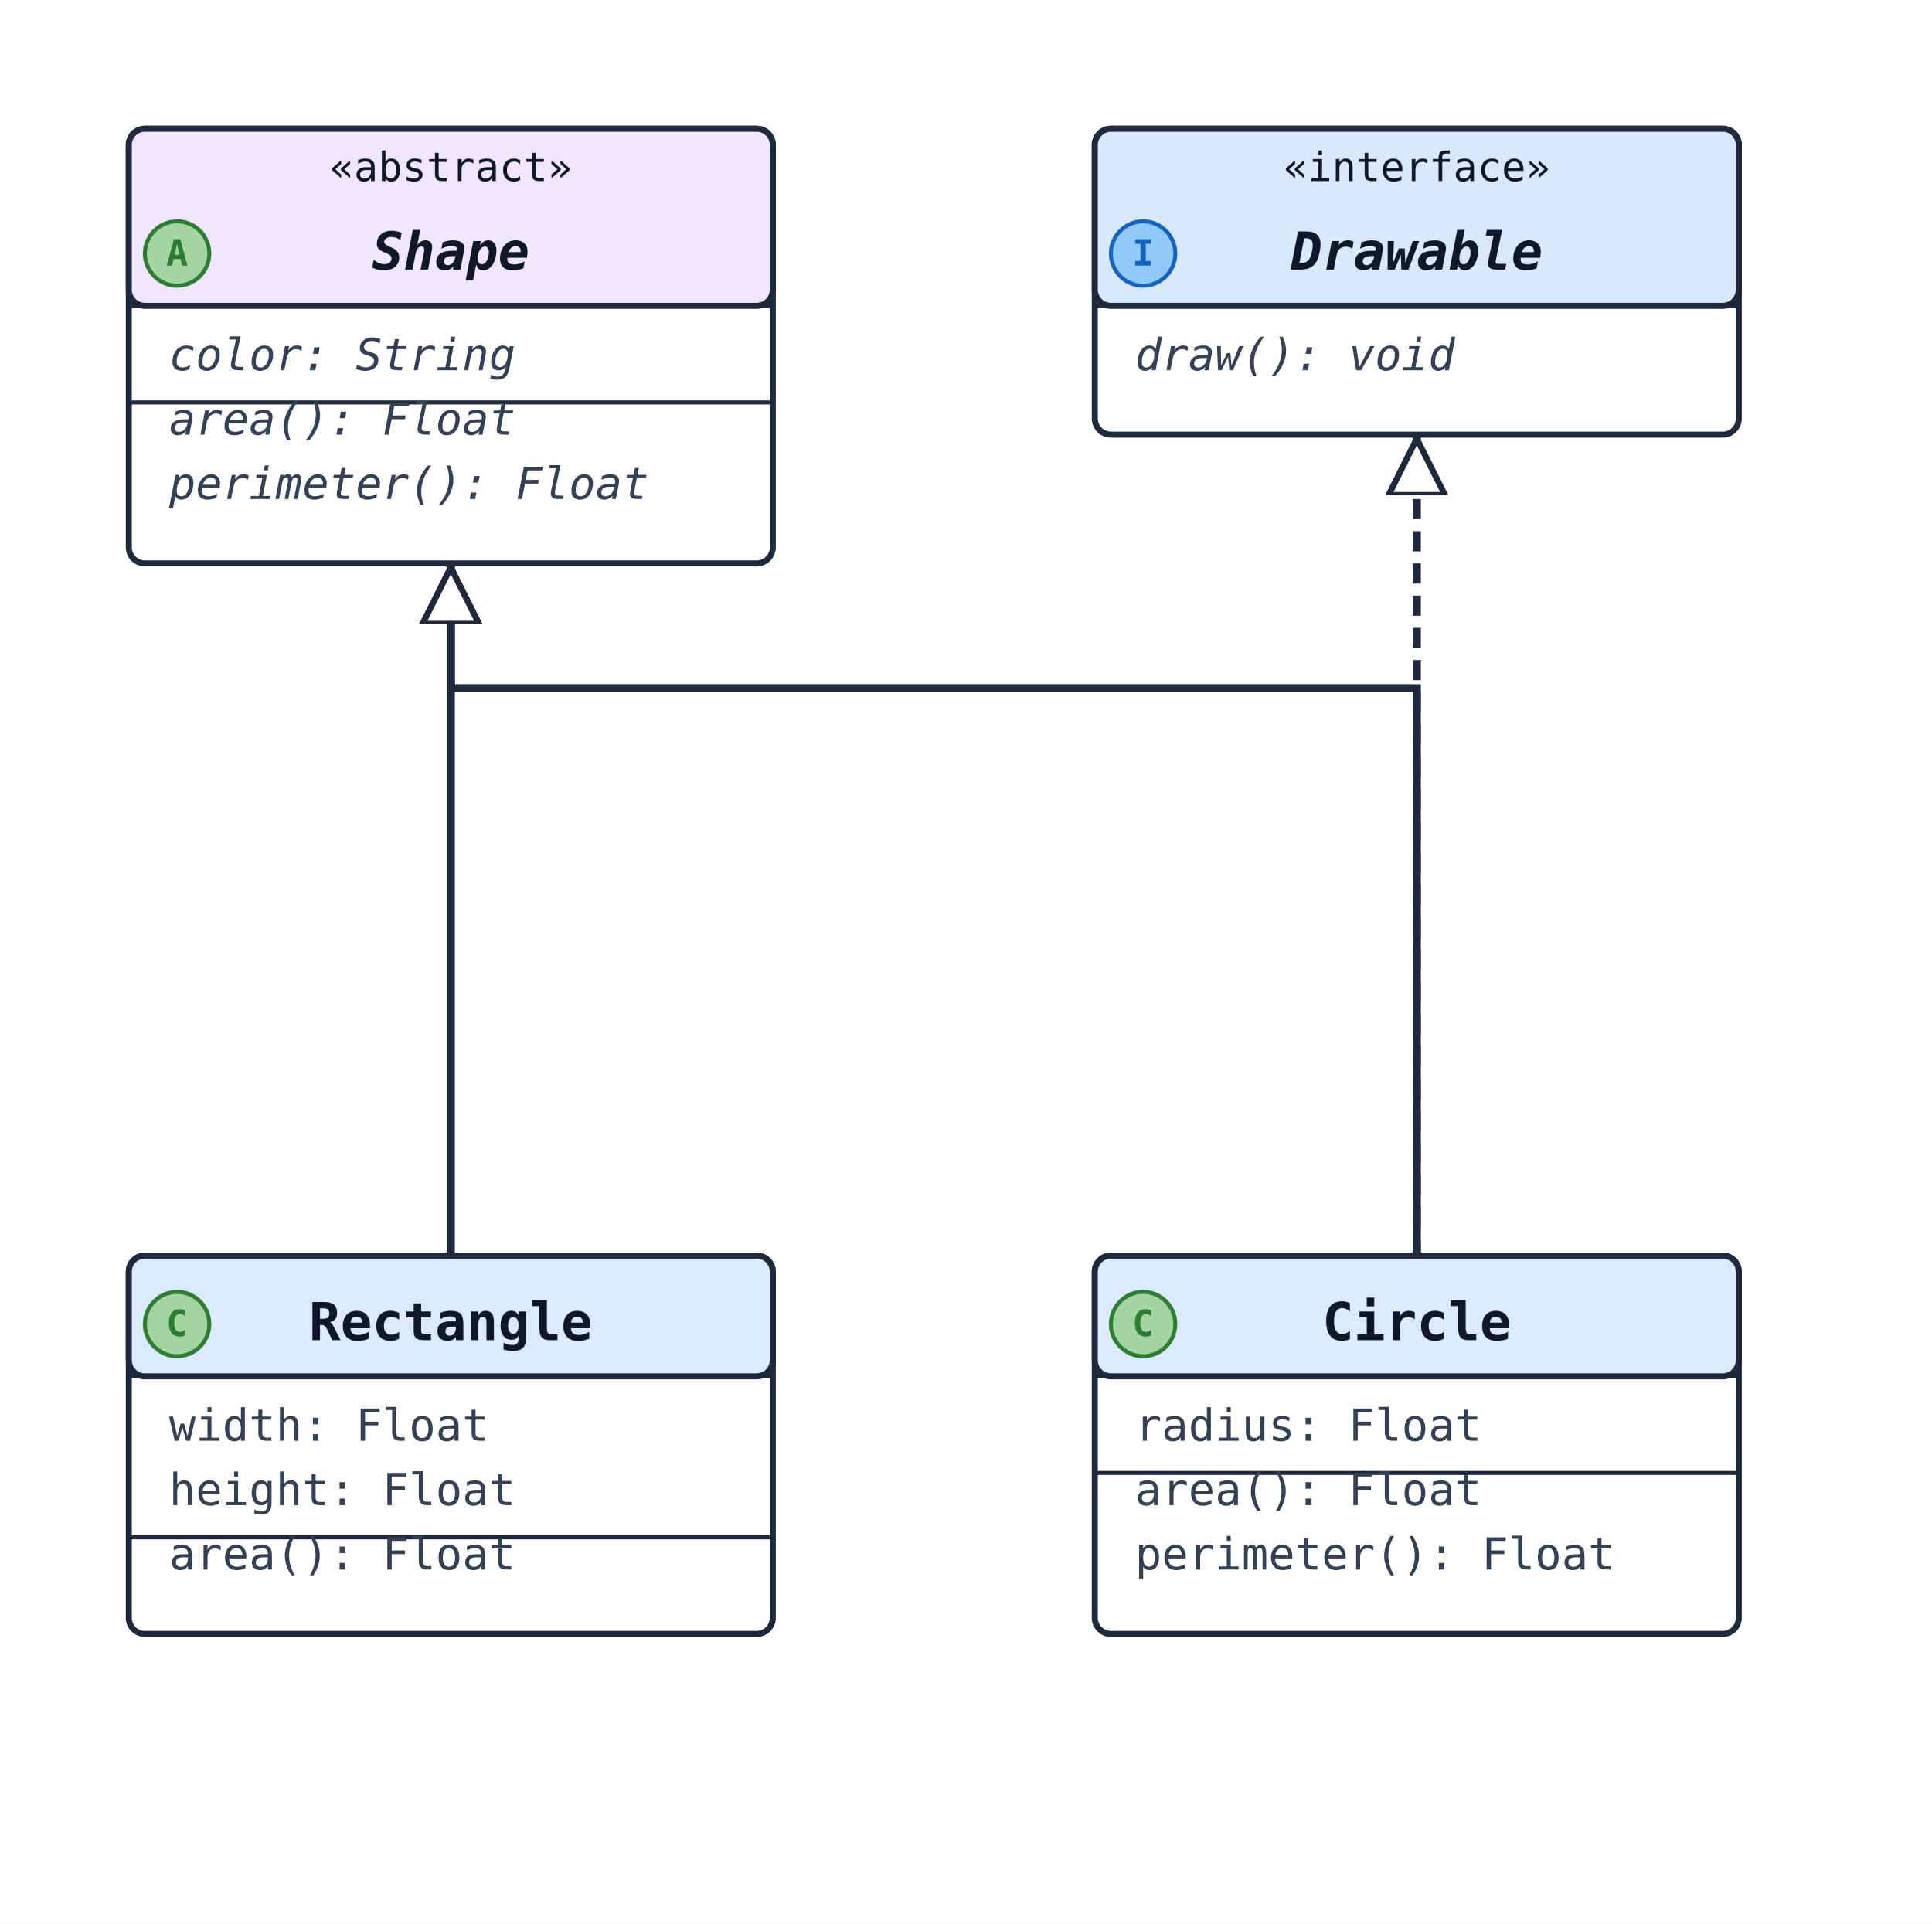
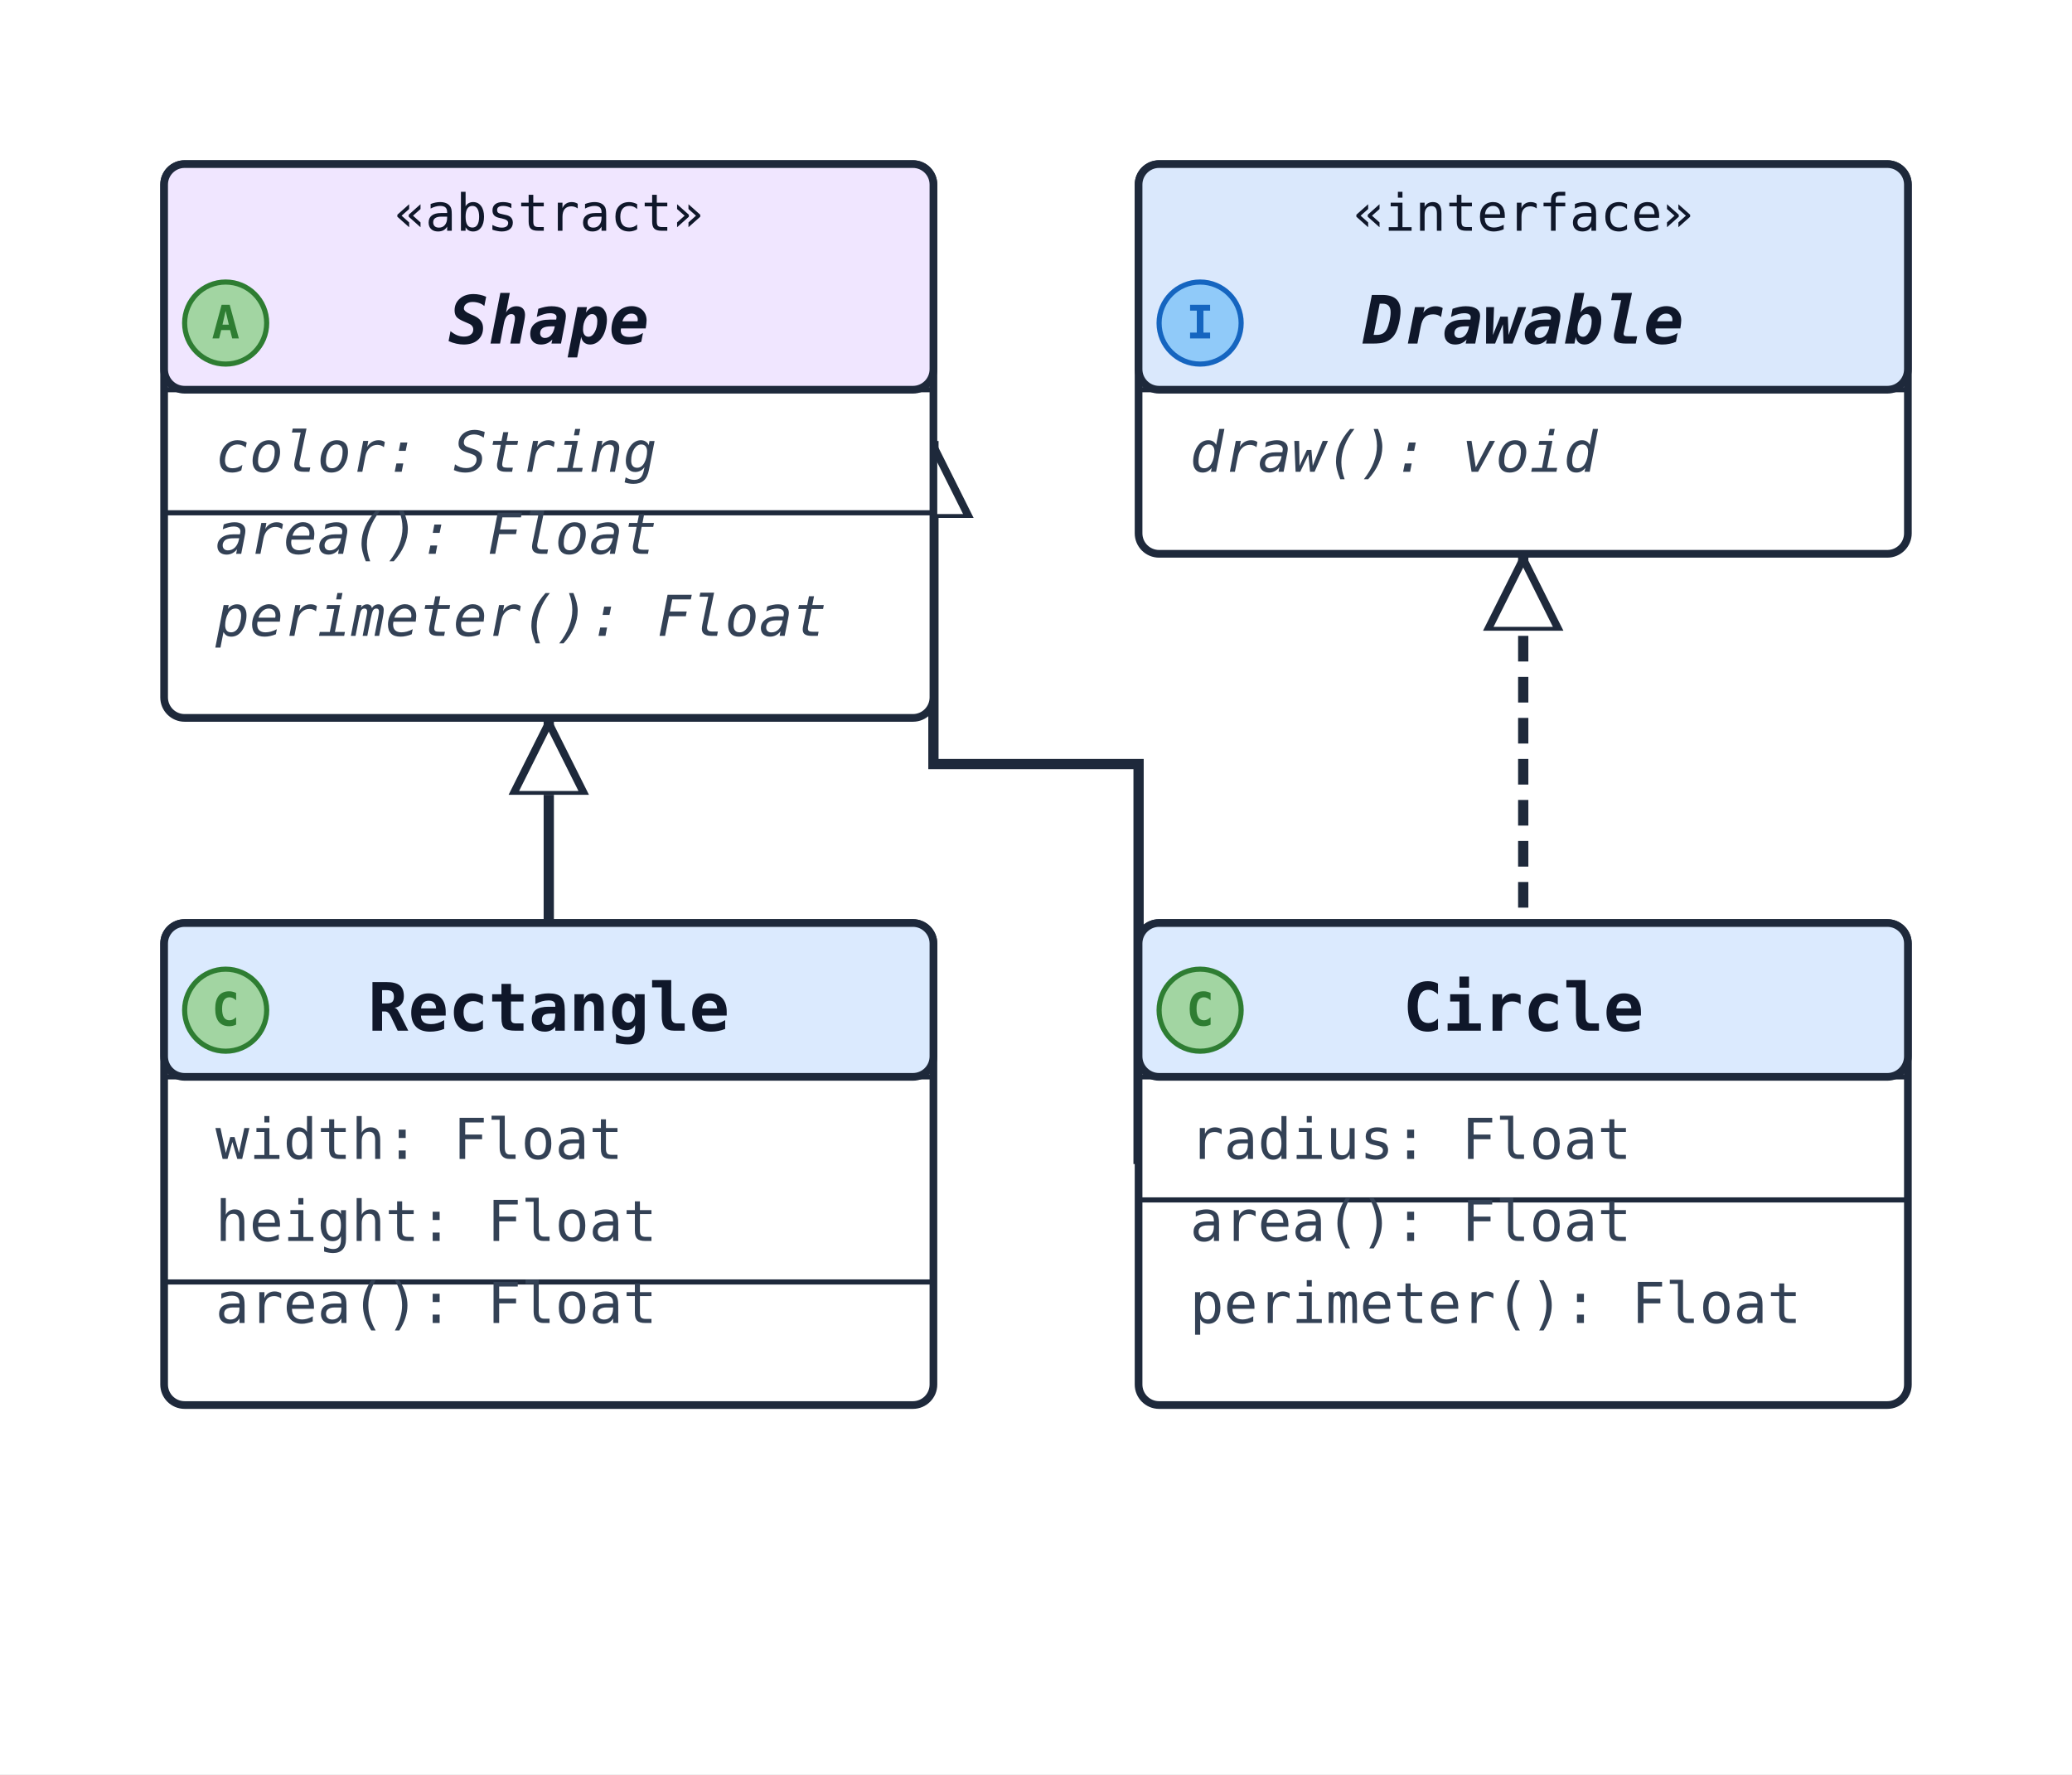
- <svg xmlns="http://www.w3.org/2000/svg" width="480" height="478" viewBox="0 0 480 478" data-orientation="TopToBottom">
+ <svg xmlns="http://www.w3.org/2000/svg" width="404" height="346" viewBox="0 0 404 346" data-orientation="TopToBottom">
  <rect width="100%" height="100%" fill="#ffffff" />
  <defs>
    <marker id="arrow-open" viewBox="0 0 10 10" refX="9" refY="5" markerWidth="10" markerHeight="10" markerUnits="userSpaceOnUse" orient="auto-start-reverse">
      <path d="M0,0 L10,5 L0,10" fill="none" stroke="#1e293b" stroke-width="1.5" />
    </marker>
    <marker id="arrow-triangle" viewBox="0 0 16 16" refX="15" refY="8" markerWidth="16" markerHeight="16" markerUnits="userSpaceOnUse" orient="auto-start-reverse">
      <polygon points="0,1 14,8 0,15" fill="#ffffff" stroke="#1e293b" stroke-width="1.5" fill-rule="nonzero" />
    </marker>
    <marker id="arrow-diamond-filled" viewBox="0 0 14 10" refX="13" refY="5" markerWidth="14" markerHeight="10" markerUnits="userSpaceOnUse" orient="auto-start-reverse">
      <path d="M0,5 L7,0 L14,5 L7,10 z" fill="#1e293b" stroke="#1e293b" stroke-width="1" />
    </marker>
    <marker id="arrow-diamond-open" viewBox="0 0 14 10" refX="13" refY="5" markerWidth="14" markerHeight="10" markerUnits="userSpaceOnUse" orient="auto-start-reverse">
      <path d="M0,5 L7,0 L14,5 L7,10 z" fill="#ffffff" stroke="#1e293b" stroke-width="1" />
    </marker>
  </defs>
  <defs>
    <marker id="arrow-triangle-filled" viewBox="0 0 12 12" refX="11" refY="6" markerWidth="12" markerHeight="12" markerUnits="userSpaceOnUse" orient="auto-start-reverse">
      <polygon points="0,0 12,6 0,12" fill="#1e293b" stroke="#1e293b" stroke-width="1.5" />
    </marker>
    <marker id="arrow-box-filled" viewBox="0 0 12 12" refX="11" refY="6" markerWidth="12" markerHeight="12" markerUnits="userSpaceOnUse" orient="auto-start-reverse">
      <rect x="2" y="2" width="8" height="8" fill="#1e293b" stroke="#1e293b" stroke-width="1.5" />
    </marker>
    <marker id="arrow-plus" viewBox="0 0 12 12" refX="11" refY="6" markerWidth="12" markerHeight="12" markerUnits="userSpaceOnUse" orient="auto-start-reverse">
      <path d="M6,1 L6,11 M1,6 L11,6" fill="none" stroke="#1e293b" stroke-width="1.8" stroke-linecap="round" />
    </marker>
    <marker id="arrow-cross" viewBox="0 0 12 12" refX="11" refY="6" markerWidth="12" markerHeight="12" markerUnits="userSpaceOnUse" orient="auto-start-reverse">
      <path d="M2,2 L10,10 M10,2 L2,10" fill="none" stroke="#1e293b" stroke-width="1.8" stroke-linecap="round" />
    </marker>
    <marker id="arrow-bracket-open" viewBox="0 0 12 14" refX="11" refY="7" markerWidth="12" markerHeight="14" markerUnits="userSpaceOnUse" orient="auto-start-reverse">
      <path d="M10,1 L4,1 L4,13 L10,13" fill="none" stroke="#1e293b" stroke-width="1.8" stroke-linecap="round" stroke-linejoin="round" />
    </marker>
    <marker id="arrow-circle-open" viewBox="0 0 12 12" refX="11" refY="6" markerWidth="12" markerHeight="12" markerUnits="userSpaceOnUse" orient="auto-start-reverse">
      <circle cx="6" cy="6" r="4" fill="#ffffff" stroke="#1e293b" stroke-width="1.5" />
    </marker>
    <marker id="arrow-circle-filled" viewBox="0 0 12 12" refX="11" refY="6" markerWidth="12" markerHeight="12" markerUnits="userSpaceOnUse" orient="auto-start-reverse">
      <circle cx="6" cy="6" r="4" fill="#1e293b" stroke="#1e293b" stroke-width="1.5" />
    </marker>
    <marker id="arrow-double-open" viewBox="0 0 16 12" refX="15" refY="6" markerWidth="16" markerHeight="12" markerUnits="userSpaceOnUse" orient="auto-start-reverse">
      <path d="M0,1 L8,6 L0,11 M7,1 L15,6 L7,11" fill="none" stroke="#1e293b" stroke-width="1.5" stroke-linejoin="round" />
    </marker>
  </defs>
-   <polyline class="uml-relation" data-uml-from="Shape" data-uml-to="Circle" data-uml-arrow="&lt;|--" points="112,140 112,171 352,171 352,312" fill="none" stroke="#1e293b" stroke-width="2" marker-start="url(#arrow-triangle)" />
-   <polyline class="uml-relation" data-uml-from="Shape" data-uml-to="Rectangle" data-uml-arrow="&lt;|--" points="112,140 112,226 112,312" fill="none" stroke="#1e293b" stroke-width="2" marker-start="url(#arrow-triangle)" />
-   <polyline class="uml-relation" data-uml-from="Drawable" data-uml-to="Circle" data-uml-arrow="&lt;|.." points="352,108 352,210 352,312" fill="none" stroke="#1e293b" stroke-width="2" stroke-dasharray="5 3" marker-start="url(#arrow-triangle)" />
-   <rect class="uml-node uml-class" data-uml-id="Shape" x="32" y="32" width="160" height="108" rx="4" ry="4" fill="#ffffff" stroke="#1e293b" stroke-width="1.5" />
-   <rect x="32" y="32" width="160" height="44" rx="4" ry="4" fill="#f0e6ff" stroke="#1e293b" stroke-width="1.5" />
-   <line x1="32" y1="76" x2="192" y2="76" stroke="#1e293b" stroke-width="1" />
-   <text x="112" y="45" text-anchor="middle" font-family="monospace" font-size="10" fill="#0f172a">«abstract»</text>
+   <polyline class="uml-relation" data-uml-from="Shape" data-uml-to="Circle" data-uml-arrow="&lt;|--" points="182,86 182,149 222,149 222,227" fill="none" stroke="#1e293b" stroke-width="2" marker-start="url(#arrow-triangle)" />
+   <polyline class="uml-relation" data-uml-from="Shape" data-uml-to="Rectangle" data-uml-arrow="&lt;|--" points="107,140 107,160 107,180" fill="none" stroke="#1e293b" stroke-width="2" marker-start="url(#arrow-triangle)" />
+   <polyline class="uml-relation" data-uml-from="Drawable" data-uml-to="Circle" data-uml-arrow="&lt;|.." points="297,108 297,144 297,180" fill="none" stroke="#1e293b" stroke-width="2" stroke-dasharray="5 3" marker-start="url(#arrow-triangle)" />
+   <rect class="uml-node uml-class" data-uml-id="Shape" x="32" y="32" width="150" height="108" rx="4" ry="4" fill="#ffffff" stroke="#1e293b" stroke-width="1.5" />
+   <rect x="32" y="32" width="150" height="44" rx="4" ry="4" fill="#f0e6ff" stroke="#1e293b" stroke-width="1.5" />
+   <line x1="32" y1="76" x2="182" y2="76" stroke="#1e293b" stroke-width="1" />
+   <text x="107" y="45" text-anchor="middle" font-family="monospace" font-size="10" fill="#0f172a">«abstract»</text>
  <circle class="uml-class-badge" cx="44" cy="63" r="8" fill="#A2D5A2" stroke="#2E7D32" stroke-width="1" />
  <text class="uml-class-badge-letter" x="44" y="66" text-anchor="middle" font-family="monospace" font-size="9" font-weight="700" fill="#2E7D32">A</text>
-   <text x="112" y="67" text-anchor="middle" font-family="monospace" font-size="13" font-weight="600" fill="#0f172a" font-style="italic">Shape</text>
+   <text x="107" y="67" text-anchor="middle" font-family="monospace" font-size="13" font-weight="600" fill="#0f172a" font-style="italic">Shape</text>
  <text class="uml-member" x="42" y="92" font-family="monospace" font-size="11" fill="#334155" font-style="italic">color: String</text>
-   <line x1="32" y1="100" x2="192" y2="100" stroke="#1e293b" stroke-width="1" />
+   <line x1="32" y1="100" x2="182" y2="100" stroke="#1e293b" stroke-width="1" />
  <text class="uml-member" data-uml-modifier="abstract" x="42" y="108" font-family="monospace" font-size="11" fill="#334155" font-style="italic">area(): Float</text>
  <text class="uml-member" data-uml-modifier="abstract" x="42" y="124" font-family="monospace" font-size="11" fill="#334155" font-style="italic">perimeter(): Float</text>
-   <rect class="uml-node uml-class" data-uml-id="Drawable" x="272" y="32" width="160" height="76" rx="4" ry="4" fill="#ffffff" stroke="#1e293b" stroke-width="1.5" />
-   <rect x="272" y="32" width="160" height="44" rx="4" ry="4" fill="#dae8fc" stroke="#1e293b" stroke-width="1.5" />
-   <line x1="272" y1="76" x2="432" y2="76" stroke="#1e293b" stroke-width="1" />
-   <text x="352" y="45" text-anchor="middle" font-family="monospace" font-size="10" fill="#0f172a">«interface»</text>
-   <circle class="uml-class-badge" cx="284" cy="63" r="8" fill="#90CAF9" stroke="#1565C0" stroke-width="1" />
-   <text class="uml-class-badge-letter" x="284" y="66" text-anchor="middle" font-family="monospace" font-size="9" font-weight="700" fill="#1565C0">I</text>
-   <text x="352" y="67" text-anchor="middle" font-family="monospace" font-size="13" font-weight="600" fill="#0f172a" font-style="italic">Drawable</text>
-   <text class="uml-member" x="282" y="92" font-family="monospace" font-size="11" fill="#334155" font-style="italic">draw(): void</text>
-   <rect class="uml-node uml-class" data-uml-id="Circle" x="272" y="312" width="160" height="94" rx="4" ry="4" fill="#ffffff" stroke="#1e293b" stroke-width="1.5" />
-   <rect x="272" y="312" width="160" height="30" rx="4" ry="4" fill="#dbeafe" stroke="#1e293b" stroke-width="1.5" />
-   <line x1="272" y1="342" x2="432" y2="342" stroke="#1e293b" stroke-width="1" />
-   <circle class="uml-class-badge" cx="284" cy="329" r="8" fill="#A2D5A2" stroke="#2E7D32" stroke-width="1" />
-   <text class="uml-class-badge-letter" x="284" y="332" text-anchor="middle" font-family="monospace" font-size="9" font-weight="700" fill="#2E7D32">C</text>
-   <text x="352" y="333" text-anchor="middle" font-family="monospace" font-size="13" font-weight="600" fill="#0f172a">Circle</text>
-   <text class="uml-member" x="282" y="358" font-family="monospace" font-size="11" fill="#334155">radius: Float</text>
-   <line x1="272" y1="366" x2="432" y2="366" stroke="#1e293b" stroke-width="1" />
-   <text class="uml-member" x="282" y="374" font-family="monospace" font-size="11" fill="#334155">area(): Float</text>
-   <text class="uml-member" x="282" y="390" font-family="monospace" font-size="11" fill="#334155">perimeter(): Float</text>
-   <rect class="uml-node uml-class" data-uml-id="Rectangle" x="32" y="312" width="160" height="94" rx="4" ry="4" fill="#ffffff" stroke="#1e293b" stroke-width="1.5" />
-   <rect x="32" y="312" width="160" height="30" rx="4" ry="4" fill="#dbeafe" stroke="#1e293b" stroke-width="1.5" />
-   <line x1="32" y1="342" x2="192" y2="342" stroke="#1e293b" stroke-width="1" />
-   <circle class="uml-class-badge" cx="44" cy="329" r="8" fill="#A2D5A2" stroke="#2E7D32" stroke-width="1" />
-   <text class="uml-class-badge-letter" x="44" y="332" text-anchor="middle" font-family="monospace" font-size="9" font-weight="700" fill="#2E7D32">C</text>
-   <text x="112" y="333" text-anchor="middle" font-family="monospace" font-size="13" font-weight="600" fill="#0f172a">Rectangle</text>
-   <text class="uml-member" x="42" y="358" font-family="monospace" font-size="11" fill="#334155">width: Float</text>
-   <text class="uml-member" x="42" y="374" font-family="monospace" font-size="11" fill="#334155">height: Float</text>
-   <line x1="32" y1="382" x2="192" y2="382" stroke="#1e293b" stroke-width="1" />
-   <text class="uml-member" x="42" y="390" font-family="monospace" font-size="11" fill="#334155">area(): Float</text>
+   <rect class="uml-node uml-class" data-uml-id="Drawable" x="222" y="32" width="150" height="76" rx="4" ry="4" fill="#ffffff" stroke="#1e293b" stroke-width="1.5" />
+   <rect x="222" y="32" width="150" height="44" rx="4" ry="4" fill="#dae8fc" stroke="#1e293b" stroke-width="1.5" />
+   <line x1="222" y1="76" x2="372" y2="76" stroke="#1e293b" stroke-width="1" />
+   <text x="297" y="45" text-anchor="middle" font-family="monospace" font-size="10" fill="#0f172a">«interface»</text>
+   <circle class="uml-class-badge" cx="234" cy="63" r="8" fill="#90CAF9" stroke="#1565C0" stroke-width="1" />
+   <text class="uml-class-badge-letter" x="234" y="66" text-anchor="middle" font-family="monospace" font-size="9" font-weight="700" fill="#1565C0">I</text>
+   <text x="297" y="67" text-anchor="middle" font-family="monospace" font-size="13" font-weight="600" fill="#0f172a" font-style="italic">Drawable</text>
+   <text class="uml-member" x="232" y="92" font-family="monospace" font-size="11" fill="#334155" font-style="italic">draw(): void</text>
+   <rect class="uml-node uml-class" data-uml-id="Circle" x="222" y="180" width="150" height="94" rx="4" ry="4" fill="#ffffff" stroke="#1e293b" stroke-width="1.5" />
+   <rect x="222" y="180" width="150" height="30" rx="4" ry="4" fill="#dbeafe" stroke="#1e293b" stroke-width="1.5" />
+   <line x1="222" y1="210" x2="372" y2="210" stroke="#1e293b" stroke-width="1" />
+   <circle class="uml-class-badge" cx="234" cy="197" r="8" fill="#A2D5A2" stroke="#2E7D32" stroke-width="1" />
+   <text class="uml-class-badge-letter" x="234" y="200" text-anchor="middle" font-family="monospace" font-size="9" font-weight="700" fill="#2E7D32">C</text>
+   <text x="297" y="201" text-anchor="middle" font-family="monospace" font-size="13" font-weight="600" fill="#0f172a">Circle</text>
+   <text class="uml-member" x="232" y="226" font-family="monospace" font-size="11" fill="#334155">radius: Float</text>
+   <line x1="222" y1="234" x2="372" y2="234" stroke="#1e293b" stroke-width="1" />
+   <text class="uml-member" x="232" y="242" font-family="monospace" font-size="11" fill="#334155">area(): Float</text>
+   <text class="uml-member" x="232" y="258" font-family="monospace" font-size="11" fill="#334155">perimeter(): Float</text>
+   <rect class="uml-node uml-class" data-uml-id="Rectangle" x="32" y="180" width="150" height="94" rx="4" ry="4" fill="#ffffff" stroke="#1e293b" stroke-width="1.5" />
+   <rect x="32" y="180" width="150" height="30" rx="4" ry="4" fill="#dbeafe" stroke="#1e293b" stroke-width="1.5" />
+   <line x1="32" y1="210" x2="182" y2="210" stroke="#1e293b" stroke-width="1" />
+   <circle class="uml-class-badge" cx="44" cy="197" r="8" fill="#A2D5A2" stroke="#2E7D32" stroke-width="1" />
+   <text class="uml-class-badge-letter" x="44" y="200" text-anchor="middle" font-family="monospace" font-size="9" font-weight="700" fill="#2E7D32">C</text>
+   <text x="107" y="201" text-anchor="middle" font-family="monospace" font-size="13" font-weight="600" fill="#0f172a">Rectangle</text>
+   <text class="uml-member" x="42" y="226" font-family="monospace" font-size="11" fill="#334155">width: Float</text>
+   <text class="uml-member" x="42" y="242" font-family="monospace" font-size="11" fill="#334155">height: Float</text>
+   <line x1="32" y1="250" x2="182" y2="250" stroke="#1e293b" stroke-width="1" />
+   <text class="uml-member" x="42" y="258" font-family="monospace" font-size="11" fill="#334155">area(): Float</text>
</svg>
